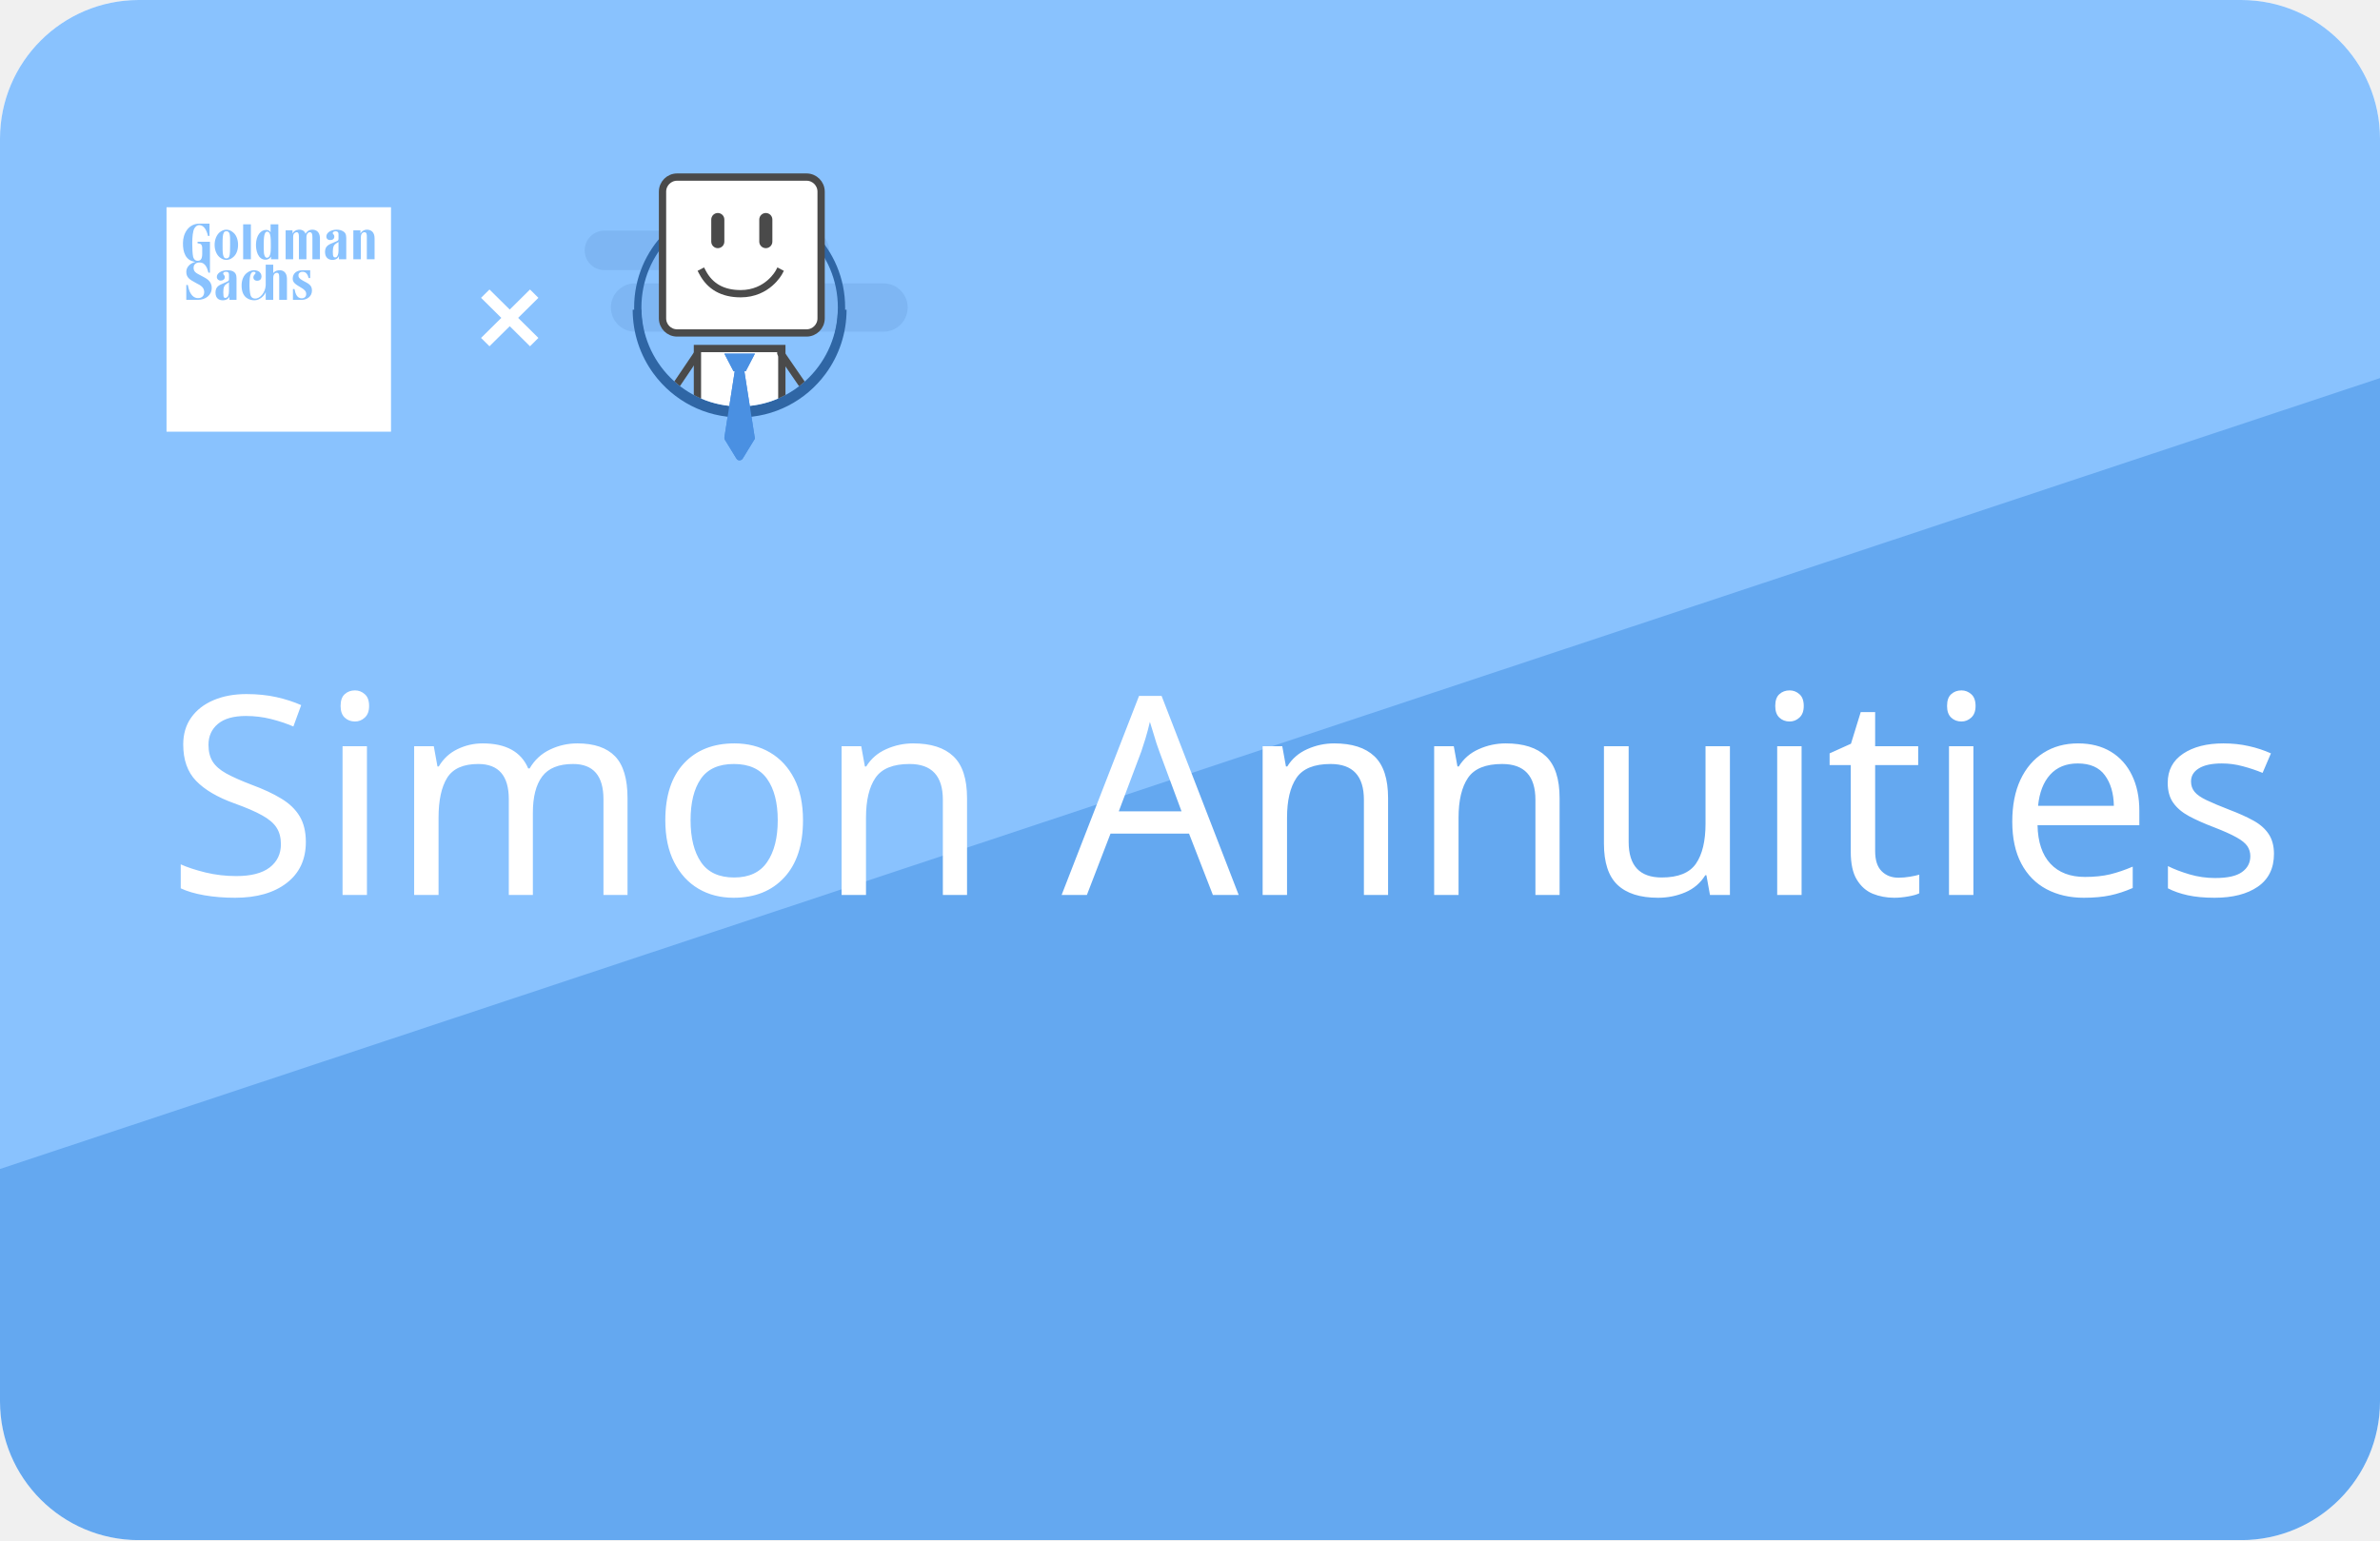
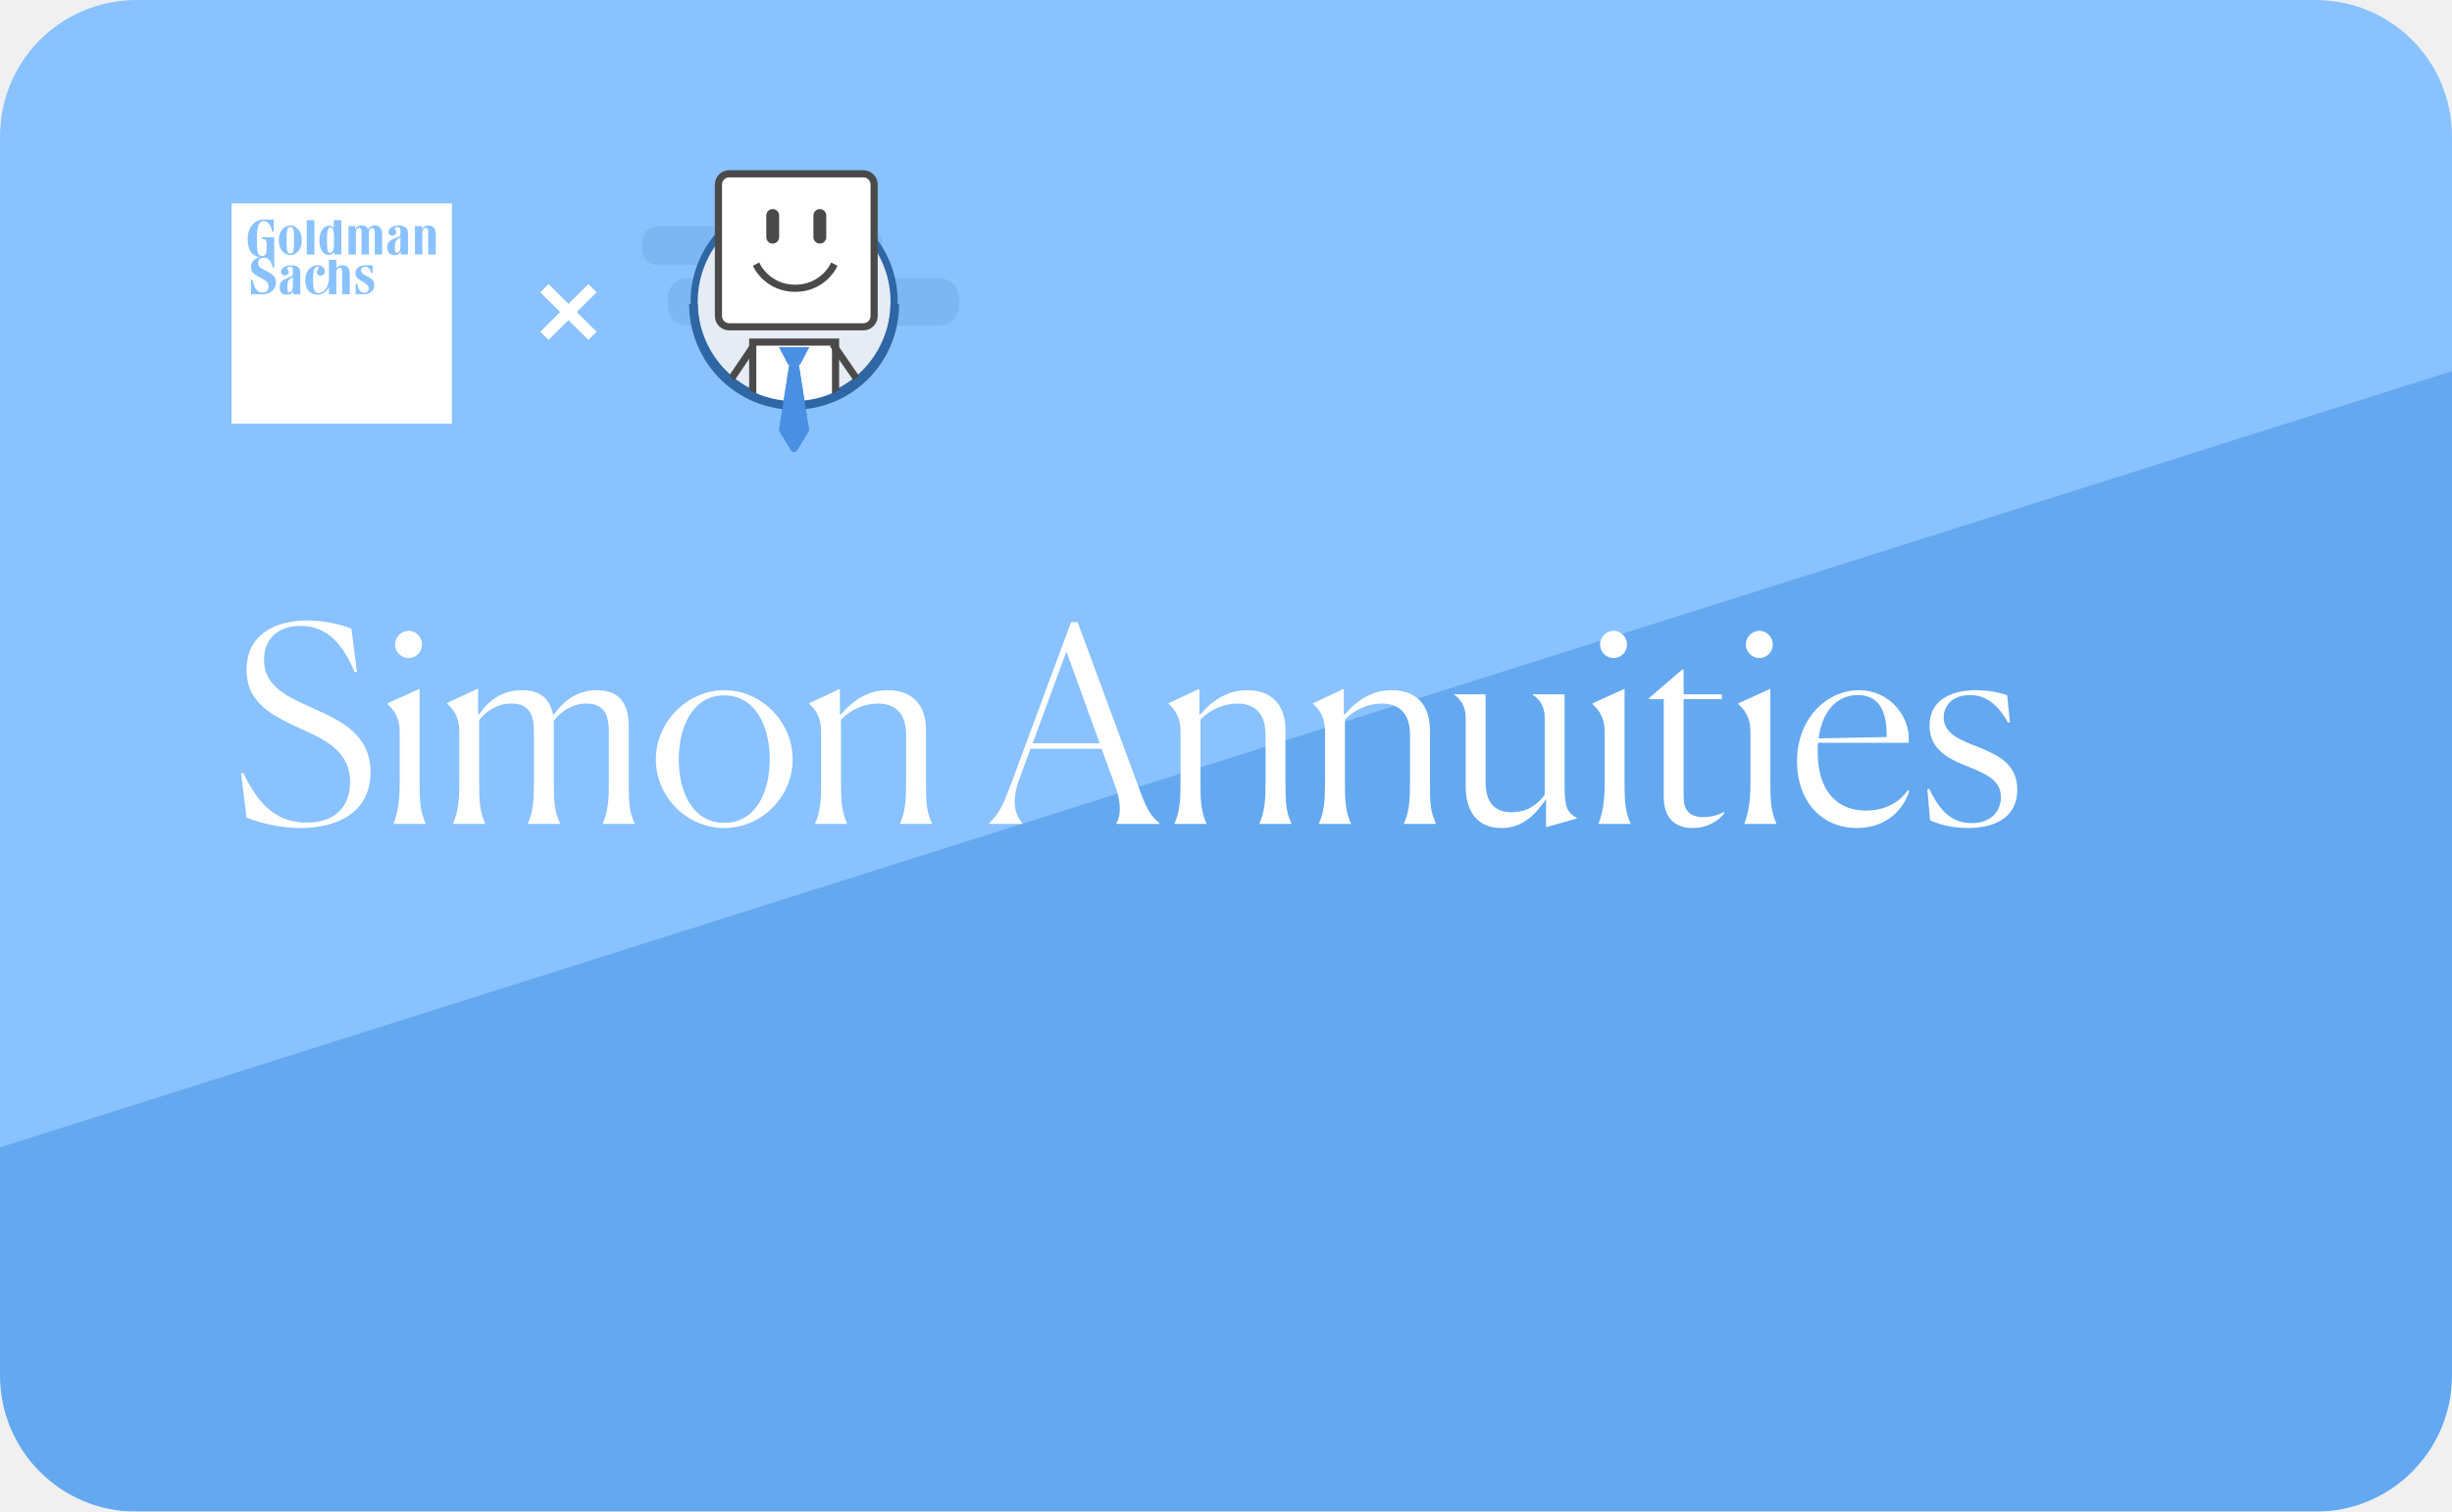
- <svg xmlns="http://www.w3.org/2000/svg" xmlns:xlink="http://www.w3.org/1999/xlink" width="343px" height="222px" viewBox="0 0 343 222" version="1.1">
-   <defs>
-     <rect id="path-1" x="0" y="0" width="343" height="222" rx="20" />
-     <ellipse id="path-3" cx="14.155" cy="14.257" rx="14.155" ry="14.257" />
-   </defs>
-   <g id="V3" stroke="none" stroke-width="1" fill="none" fill-rule="evenodd">
-     <g id="Intro-Copy-7" transform="translate(-931, -4503)">
-       <g id="Group-42-Copy-2" transform="translate(165, 3863)">
-         <g id="Group-25-Copy-8" transform="translate(766, 640)">
-           <g id="Group-23">
-             <mask id="mask-2" fill="white">
-               <use xlink:href="#path-1" />
-             </mask>
-             <use id="Mask" fill="#FFFFFF" xlink:href="#path-1" />
-             <g mask="url(#mask-2)">
-               <rect id="Rectangle" fill="#64A8F0" x="0" y="0" width="343" height="222" />
-               <polygon id="Gradient-BG-Copy" fill="#89C2FE" points="-2.38004061e-15 0 343 0 343 54.5 0 168.5" />
-             </g>
-           </g>
-           <g id="Group-8" transform="translate(24, 25)">
-             <path d="M32.351,4.87 L32.351,37.221 L32.351,37.221 L4.51966966e-13,37.221 L4.51966966e-13,37.221 L4.51966966e-13,4.87 L4.51966966e-13,4.87 L32.351,4.87 L32.351,4.87 Z M8.746,13.958 C7.854,13.958 7.216,14.425 7.248,14.954 C7.28,15.296 7.535,15.421 7.758,15.452 C8.077,15.452 8.428,15.296 8.396,14.892 C8.364,14.612 8.141,14.612 8.172,14.394 C8.172,14.238 8.396,14.176 8.523,14.176 C8.842,14.145 9.001,14.269 9.001,14.58 L9.001,14.58 L9.001,15.265 C9.001,15.483 8.938,15.514 8.3,15.794 C7.662,16.074 7.056,16.261 7.056,17.163 C7.056,18.128 7.694,18.283 8.109,18.283 C8.587,18.283 8.938,18.066 9.065,17.755 L9.065,17.755 L9.065,18.221 L10.086,18.221 L10.086,15.109 C10.086,14.549 9.926,14.332 9.639,14.145 C9.416,14.02 9.161,13.958 8.746,13.958 Z M15.379,13.149 L14.295,13.149 L14.295,16.012 L14.29,16.163 C14.222,17.162 13.493,18.064 12.764,18.034 C12.222,18.034 12.095,17.63 12.031,17.194 C11.935,16.572 11.935,15.856 11.999,15.078 C12.063,14.58 12.19,14.176 12.573,14.176 C12.86,14.176 12.892,14.363 12.764,14.487 C12.637,14.643 12.446,14.798 12.541,15.141 C12.637,15.514 13.243,15.576 13.53,15.296 C13.753,15.047 13.721,14.643 13.562,14.394 C13.37,14.083 13.051,13.958 12.573,13.958 C11.967,13.958 10.819,14.487 10.819,16.168 C10.819,17.972 11.999,18.283 12.669,18.283 C13.434,18.283 14.104,17.63 14.295,17.101 L14.295,17.101 L14.295,18.221 L15.379,18.221 L15.379,15.078 L15.383,14.952 C15.399,14.714 15.466,14.558 15.602,14.425 C15.73,14.332 15.889,14.3 15.985,14.332 C16.24,14.394 16.24,14.705 16.24,15.078 L16.24,15.078 L16.24,18.221 L17.356,18.221 L17.356,15.203 L17.351,15.045 C17.296,14.279 16.834,13.9 16.176,13.958 C15.826,13.989 15.539,14.145 15.379,14.363 L15.379,14.363 L15.379,13.149 Z M6.195,7.237 L4.728,7.237 C3.166,7.237 2.369,8.668 2.369,10.006 C2.337,11.344 2.752,12.589 4.155,12.745 C3.485,12.931 2.879,13.398 2.847,14.145 C2.847,15.016 3.294,15.265 4.25,15.794 C4.92,16.136 5.398,16.385 5.43,17.07 C5.43,17.599 5.143,17.972 4.537,17.972 C4.059,17.972 3.357,17.692 3.07,16.074 L3.07,16.074 L2.847,16.074 L2.847,18.221 L4.537,18.221 C5.589,18.221 6.514,17.568 6.514,16.51 C6.514,15.421 5.653,15.109 4.984,14.736 C4.282,14.363 3.899,14.207 3.899,13.585 C3.899,13.118 4.282,12.807 4.792,12.838 C5.271,12.838 5.558,13.149 5.717,13.429 C5.876,13.709 5.94,13.958 6.036,14.3 L6.036,14.3 L6.259,14.3 L6.259,9.851 L4.473,9.851 L4.473,10.068 C4.569,10.099 4.76,10.099 4.888,10.162 C5.047,10.255 5.143,10.442 5.143,10.753 L5.143,10.753 L5.143,11.593 C5.143,11.842 5.111,12.216 4.952,12.402 C4.856,12.527 4.697,12.589 4.473,12.589 C4.059,12.589 3.899,12.247 3.836,12.029 C3.74,11.562 3.708,10.909 3.708,10.037 C3.708,9.104 3.804,8.326 3.995,7.953 C4.187,7.641 4.41,7.423 4.792,7.454 C5.366,7.486 5.781,8.139 5.972,9.01 L5.972,9.01 L6.195,9.01 L6.195,7.237 Z M20.704,13.958 L19.588,13.958 C18.728,13.958 18.185,14.425 18.185,15.172 C18.185,15.732 18.6,15.981 19.27,16.385 C19.875,16.728 20.13,16.977 20.13,17.381 C20.13,17.786 19.843,18.003 19.461,18.003 C18.855,17.972 18.6,17.474 18.44,16.665 L18.44,16.665 L18.217,16.665 L18.217,18.221 L19.493,18.221 C20.162,18.221 20.96,17.786 20.96,16.883 C20.96,16.043 20.386,15.856 19.652,15.452 C19.078,15.141 18.982,14.892 19.014,14.612 C19.046,14.332 19.333,14.145 19.652,14.176 C20.162,14.207 20.354,14.612 20.481,15.078 L20.481,15.078 L20.704,15.078 L20.704,13.958 Z M9.001,15.701 L9.001,16.977 C9.001,17.443 8.874,17.817 8.619,17.91 C8.428,18.003 8.204,17.941 8.204,17.568 C8.172,17.225 8.172,16.977 8.204,16.728 C8.236,16.416 8.3,16.136 8.651,15.919 C8.651,15.919 9.001,15.701 9.001,15.701 L9.001,15.701 Z M8.619,8.108 C8.236,8.108 7.949,8.264 7.662,8.481 C7.216,8.855 6.929,9.539 6.929,10.286 C6.929,11.064 7.216,11.717 7.662,12.091 C7.949,12.309 8.236,12.464 8.619,12.464 C9.001,12.464 9.321,12.309 9.576,12.091 C10.054,11.717 10.309,11.064 10.309,10.286 C10.309,9.539 10.054,8.855 9.576,8.481 C9.321,8.264 9.001,8.108 8.619,8.108 Z M24.531,8.108 C23.638,8.108 23,8.575 23.032,9.135 C23.064,9.477 23.319,9.602 23.543,9.602 C23.861,9.633 24.212,9.477 24.18,9.042 C24.148,8.762 23.925,8.762 23.957,8.575 C23.957,8.419 24.18,8.357 24.308,8.326 C24.627,8.326 24.786,8.45 24.786,8.73 L24.786,8.73 L24.786,9.415 C24.786,9.664 24.722,9.695 24.117,9.944 C23.447,10.224 22.841,10.411 22.841,11.313 C22.841,12.278 23.511,12.464 23.893,12.464 C24.372,12.464 24.722,12.247 24.85,11.904 L24.85,11.904 L24.85,12.371 L25.902,12.371 L25.902,9.29 C25.902,8.73 25.711,8.481 25.424,8.326 C25.201,8.201 24.946,8.108 24.531,8.108 Z M16.113,7.33 L14.996,7.33 L14.996,8.513 L14.955,8.434 C14.844,8.258 14.638,8.139 14.359,8.139 C13.562,8.139 12.924,8.948 12.892,10.193 C12.86,11.033 13.147,12.433 14.263,12.433 C14.709,12.433 14.965,12.184 15.06,11.966 L15.06,11.966 L15.06,12.371 L16.113,12.371 L16.113,7.33 Z M28.933,8.107 L28.804,8.108 C28.389,8.139 28.071,8.388 27.943,8.668 L27.943,8.668 L27.943,8.201 L26.923,8.201 L26.923,12.371 L28.007,12.371 L28.007,9.228 C28.007,8.917 28.071,8.73 28.23,8.575 C28.358,8.481 28.517,8.45 28.613,8.481 C28.868,8.544 28.868,8.855 28.868,9.228 L28.868,12.371 L29.984,12.371 L29.984,9.353 C29.984,8.481 29.506,8.077 28.804,8.108 Z M19.149,8.105 L19.014,8.108 C18.6,8.139 18.281,8.388 18.153,8.668 L18.153,8.668 L18.153,8.201 L17.165,8.201 L17.165,12.371 L18.249,12.371 L18.249,9.228 L18.251,9.102 C18.261,8.864 18.308,8.708 18.472,8.575 C18.6,8.481 18.728,8.45 18.823,8.481 C19.053,8.538 19.076,8.795 19.078,9.118 L19.078,9.118 L19.078,12.371 L20.162,12.371 L20.162,9.197 L20.168,9.065 C20.186,8.856 20.253,8.704 20.386,8.575 C20.513,8.481 20.641,8.45 20.736,8.481 C20.991,8.544 21.023,8.855 21.023,9.228 L21.023,9.228 L21.023,12.371 L22.108,12.371 L22.108,9.353 L22.102,9.195 C22.047,8.433 21.585,8.079 20.928,8.108 C20.449,8.139 20.162,8.45 20.035,8.699 C19.875,8.264 19.525,8.077 19.014,8.108 Z M12.158,7.33 L11.042,7.33 L11.042,12.371 L12.158,12.371 L12.158,7.33 Z M8.619,8.326 C8.842,8.326 8.938,8.419 9.033,8.575 C9.193,8.886 9.161,9.539 9.161,10.286 C9.161,11.064 9.161,11.687 9.033,11.998 C8.938,12.153 8.842,12.247 8.619,12.247 C8.428,12.247 8.3,12.153 8.236,11.998 C8.093,11.718 8.078,11.186 8.077,10.515 L8.077,10.515 L8.077,10.065 C8.078,9.412 8.093,8.855 8.236,8.575 C8.3,8.419 8.428,8.326 8.619,8.326 Z M14.486,8.388 C14.646,8.388 14.709,8.45 14.805,8.544 C15.006,8.824 15.026,9.457 15.028,10.011 L15.028,10.011 L15.028,10.193 C15.028,10.815 15.06,11.624 14.805,11.966 C14.709,12.091 14.614,12.153 14.454,12.153 C14.231,12.153 14.104,11.904 14.04,11.5 C14.008,11.126 14.008,10.66 14.008,10.162 C14.008,9.322 14.072,8.388 14.486,8.388 Z M24.786,9.882 L24.786,11.157 C24.786,11.593 24.659,11.998 24.435,12.091 C24.244,12.153 24.021,12.091 23.989,11.749 C23.957,11.375 23.957,11.157 23.989,10.909 C24.021,10.597 24.085,10.317 24.435,10.099 C24.435,10.099 24.786,9.882 24.786,9.882 L24.786,9.882 Z" id="Combined-Shape" fill="#FFFFFF" />
-             <polygon id="Close" stroke="#FFFFFF" stroke-width="1.312" fill="#FFFFFF" points="46.541 17.652 49.462 20.544 52.383 17.652 52.662 17.929 49.742 20.821 52.662 23.712 52.383 23.989 49.462 21.098 46.541 23.989 46.261 23.712 49.182 20.821 46.261 17.929" />
-             <g id="Group" transform="translate(60.26087, -0)">
-               <rect id="Rectangle-7" fill="#2F66A5" opacity="0.122" x="0" y="8.237" width="35.23" height="5.703" rx="2.851" />
-               <rect id="Rectangle-7" fill="#2F66A5" opacity="0.122" x="3.775" y="15.841" width="42.779" height="6.97" rx="3.485" />
-               <g id="Rectangle-6-+-Line-5-+-Line-5-Mask" transform="translate(8.178396, 5.069048)">
-                 <mask id="mask-4" fill="white">
-                   <use xlink:href="#path-3" />
-                 </mask>
-                 <ellipse stroke="#2F66A5" stroke-width="1.05" cx="14.155" cy="14.257" rx="14.68" ry="14.782" />
-                 <path d="M20.236,20.168 L8.074,20.168 L8.074,30.523 L20.236,30.523 L20.236,20.168 Z" id="Rectangle-6" stroke="#4A4A4A" stroke-width="1.05" fill="#FFFFFF" mask="url(#mask-4)" />
-                 <line x1="7.864" y1="21.227" x2="2.516" y2="29.147" id="Line-5" stroke="#4A4A4A" stroke-width="1.05" stroke-linecap="square" mask="url(#mask-4)" />
-                 <line x1="20.131" y1="20.91" x2="25.793" y2="29.147" id="Line-5" stroke="#4A4A4A" stroke-width="1.05" stroke-linecap="square" mask="url(#mask-4)" />
-               </g>
-               <g id="Group-2" transform="translate(10.69482, 0)">
-                 <g id="Rectangle-6" transform="translate(17.61501, 28.51339)" />
-                 <g id="Group-5" transform="translate(9.436611, 24.07798)">
-                   <g id="Group-3" transform="translate(0, 1.900893)" />
-                   <path d="M0.008,13.958 L1.672,3.316 C1.717,3.03 1.985,2.834 2.272,2.879 C2.497,2.914 2.674,3.091 2.71,3.316 L4.404,14.149 L4.404,14.149 L2.638,17.029 C2.487,17.276 2.164,17.353 1.916,17.202 C1.846,17.158 1.786,17.099 1.743,17.029 L0.079,14.314 C0.014,14.207 -0.012,14.081 0.008,13.958 Z" id="Rectangle-5" fill="#4A90E2" />
-                   <polygon id="Rectangle-5" fill="#4A90E2" points="0 1.901 4.404 1.901 3.083 4.435 1.321 4.435" />
-                 </g>
-                 <g id="face">
-                   <rect id="Rectangle-3" stroke="#4A4A4A" stroke-width="1.05" fill="#FFFFFF" x="0.525" y="0.525" width="22.856" height="22.468" rx="2.1" />
-                   <path d="M6.291,14.257 C7.372,16.309 9.207,17.336 11.796,17.336 C15.678,17.336 17.3,14.257 17.3,14.257" id="Line-2" stroke="#4A4A4A" stroke-width="1.05" stroke-linecap="square" />
-                   <rect id="Rectangle-4" fill="#4A4A4A" x="7.549" y="5.703" width="1.887" height="5.069" rx="0.944" />
-                   <rect id="Rectangle-4" fill="#4A4A4A" x="14.469" y="5.703" width="1.887" height="5.069" rx="0.944" />
-                 </g>
-               </g>
-               <path d="M8.178,19.643 C8.178,22.817 9.209,25.749 10.951,28.119 C13.529,31.626 17.668,33.899 22.333,33.899 C26.999,33.899 31.137,31.626 33.716,28.119 C35.458,25.749 36.488,22.817 36.488,19.643 L36.488,19.643 L37.746,19.643 C37.746,23.012 36.677,26.221 34.727,28.873 C31.839,32.801 27.281,35.167 22.333,35.167 C17.386,35.167 12.828,32.801 9.939,28.873 C7.99,26.221 6.92,23.012 6.92,19.643 L6.92,19.643 Z" id="bottom-half-circle-border" fill="#2F66A5" fill-rule="nonzero" />
-               <g id="Group-5" transform="translate(20.13144, 24.07798)">
-                 <g id="Group-3" transform="translate(0, 1.900893)" />
-                 <path d="M0.008,13.958 L1.672,3.316 C1.717,3.03 1.985,2.834 2.272,2.879 C2.497,2.914 2.674,3.091 2.71,3.316 L4.404,14.149 L4.404,14.149 L2.638,17.029 C2.487,17.276 2.164,17.353 1.916,17.202 C1.846,17.158 1.786,17.099 1.743,17.029 L0.079,14.314 C0.014,14.207 -0.012,14.081 0.008,13.958 Z" id="Rectangle-5" fill="#4A90E2" />
-                 <polygon id="Rectangle-5" fill="#4A90E2" points="0 1.901 4.404 1.901 3.083 4.435 1.321 4.435" />
-               </g>
-             </g>
-           </g>
-           <text id="Simon-Annuities" font-family="Canela-Light, Canela" font-size="40" font-weight="300" fill="#FFFFFF">
-             <tspan x="24" y="129">Simon Annuities</tspan>
-           </text>
+ <svg xmlns="http://www.w3.org/2000/svg" width="360" height="222" viewBox="0 0 360 222" fill="none">
+   <g id="Group 25 Copy 8">
+     <g id="Group 23">
+       <rect id="Mask" width="360" height="222" rx="20" fill="white" />
+       <mask id="mask0" mask-type="alpha" maskUnits="userSpaceOnUse" x="0" y="0" width="360" height="222">
+         <rect id="Mask_2" width="360" height="222" rx="20" fill="white" />
+       </mask>
+       <g mask="url(#mask0)">
+         <g id="Group 23_2">
+           <rect id="Rectangle" width="360" height="222" fill="#64A8F0" />
+           <path id="Gradient BG Copy" fill-rule="evenodd" clip-rule="evenodd" d="M0 0H360V54.5L0 168.5L0 0Z" fill="#89C2FE" />
        </g>
      </g>
    </g>
+     <g id="Group 8">
+       <path id="Combined Shape" fill-rule="evenodd" clip-rule="evenodd" d="M66.351 62.22H34V29.869H66.351V62.22ZM40.195 32.236V34.01H39.972C39.781 33.139 39.366 32.485 38.792 32.454C38.41 32.423 38.187 32.641 37.995 32.952C37.804 33.325 37.708 34.103 37.708 35.037C37.708 35.908 37.74 36.562 37.836 37.028C37.899 37.246 38.059 37.589 38.473 37.589C38.697 37.589 38.856 37.526 38.952 37.402C39.111 37.215 39.143 36.842 39.143 36.593V35.753C39.143 35.441 39.047 35.255 38.888 35.161C38.81 35.123 38.707 35.108 38.617 35.095C38.561 35.087 38.51 35.08 38.473 35.068V34.85H40.259V39.3H40.036L40.019 39.237C39.932 38.927 39.867 38.691 39.717 38.429C39.558 38.149 39.271 37.838 38.792 37.838C38.282 37.806 37.899 38.118 37.899 38.584C37.899 39.164 38.231 39.339 38.843 39.661C38.888 39.685 38.935 39.71 38.984 39.736C39.062 39.779 39.143 39.822 39.225 39.865C39.843 40.192 40.514 40.548 40.514 41.509C40.514 42.567 39.59 43.221 38.537 43.221H36.847V41.074H37.07C37.357 42.692 38.059 42.972 38.537 42.972C39.143 42.972 39.43 42.598 39.43 42.069C39.398 41.385 38.92 41.136 38.25 40.794C37.294 40.265 36.847 40.016 36.847 39.144C36.879 38.398 37.485 37.931 38.155 37.744C36.752 37.589 36.337 36.344 36.369 35.006C36.369 33.668 37.166 32.236 38.728 32.236H40.195ZM45.042 32.33H46.158V37.371H45.042V32.33ZM56.108 34.352V37.371H55.023V34.228C55.023 33.855 54.991 33.543 54.736 33.481C54.641 33.45 54.513 33.481 54.386 33.574C54.226 33.73 54.162 33.917 54.162 34.197V37.371H53.078V34.228C53.078 33.855 53.078 33.543 52.823 33.481C52.728 33.45 52.6 33.481 52.472 33.574C52.281 33.73 52.249 33.917 52.249 34.228V37.371H51.165V33.201H52.153V33.668C52.281 33.388 52.6 33.139 53.014 33.108C53.525 33.077 53.875 33.263 54.035 33.699C54.162 33.45 54.449 33.139 54.928 33.108C55.629 33.077 56.108 33.481 56.108 34.352ZM62.007 37.371H60.923V33.201H61.943V33.668C62.071 33.388 62.389 33.139 62.804 33.108C63.506 33.077 63.984 33.481 63.984 34.352V37.371H62.868V34.228C62.868 33.855 62.868 33.543 62.613 33.481C62.517 33.45 62.358 33.481 62.23 33.574C62.071 33.73 62.007 33.917 62.007 34.228V37.371ZM43.575 33.481C43.321 33.263 43.002 33.108 42.619 33.108C42.236 33.108 41.949 33.263 41.662 33.481C41.216 33.855 40.929 34.539 40.929 35.286C40.929 36.064 41.216 36.717 41.662 37.091C41.949 37.309 42.236 37.464 42.619 37.464C43.002 37.464 43.321 37.309 43.575 37.091C44.054 36.717 44.309 36.064 44.309 35.286C44.309 34.539 44.054 33.855 43.575 33.481ZM43.033 36.997C43.161 36.686 43.161 36.064 43.161 35.286C43.161 35.176 43.162 35.069 43.162 34.964V34.964C43.166 34.355 43.17 33.84 43.033 33.574C42.938 33.419 42.842 33.325 42.619 33.325C42.428 33.325 42.3 33.419 42.236 33.574C42.077 33.886 42.077 34.539 42.077 35.286C42.077 36.064 42.077 36.686 42.236 36.997C42.3 37.153 42.428 37.246 42.619 37.246C42.842 37.246 42.938 37.153 43.033 36.997ZM54.704 38.958V40.078H54.481C54.354 39.611 54.162 39.207 53.652 39.175C53.333 39.144 53.046 39.331 53.014 39.611C52.982 39.891 53.078 40.14 53.652 40.451C53.742 40.501 53.829 40.547 53.913 40.592L53.913 40.592C54.517 40.911 54.96 41.145 54.96 41.883C54.96 42.785 54.162 43.221 53.493 43.221H52.217V41.665H52.441C52.6 42.474 52.855 42.972 53.461 43.003C53.843 43.003 54.13 42.785 54.13 42.381C54.13 41.976 53.875 41.727 53.27 41.385L53.263 41.381C52.597 40.979 52.185 40.73 52.185 40.171C52.185 39.424 52.728 38.958 53.588 38.958H54.704ZM50.113 32.33V37.371H49.06V36.966C48.965 37.184 48.709 37.433 48.263 37.433C47.147 37.433 46.86 36.033 46.892 35.192C46.924 33.948 47.562 33.139 48.359 33.139C48.678 33.139 48.901 33.294 48.996 33.512V32.33H50.113ZM48.805 33.543C49.029 33.855 49.029 34.601 49.029 35.192C49.029 35.253 49.029 35.316 49.029 35.38V35.38V35.38V35.38C49.032 35.969 49.035 36.657 48.805 36.966C48.709 37.091 48.614 37.153 48.454 37.153C48.231 37.153 48.104 36.904 48.04 36.499C48.008 36.126 48.008 35.659 48.008 35.161C48.008 34.321 48.072 33.388 48.486 33.388C48.646 33.388 48.709 33.45 48.805 33.543L48.805 33.543ZM59.902 34.29C59.902 33.73 59.711 33.481 59.424 33.325C59.201 33.201 58.946 33.108 58.531 33.108C57.638 33.108 57.001 33.574 57.032 34.135C57.064 34.477 57.319 34.601 57.543 34.601C57.861 34.632 58.212 34.477 58.18 34.041C58.164 33.897 58.097 33.827 58.04 33.768C57.986 33.712 57.941 33.665 57.957 33.574C57.957 33.419 58.18 33.356 58.308 33.325C58.627 33.325 58.786 33.45 58.786 33.73V34.414C58.786 34.663 58.722 34.695 58.117 34.944C58.073 34.962 58.03 34.979 57.988 34.997L57.987 34.997L57.987 34.997L57.986 34.997C57.37 35.251 56.841 35.469 56.841 36.313C56.841 37.277 57.511 37.464 57.893 37.464C58.372 37.464 58.722 37.246 58.85 36.904V37.371H59.902V34.29ZM58.786 34.881L58.435 35.099C58.085 35.317 58.021 35.597 57.989 35.908C57.957 36.157 57.957 36.375 57.989 36.748C58.021 37.091 58.244 37.153 58.435 37.091C58.659 36.997 58.786 36.593 58.786 36.157V34.881ZM44.086 40.109C44.086 39.549 43.926 39.331 43.639 39.144C43.416 39.02 43.161 38.958 42.746 38.958C41.854 38.958 41.216 39.424 41.248 39.953C41.28 40.296 41.535 40.42 41.758 40.451C42.077 40.451 42.428 40.296 42.396 39.891C42.38 39.752 42.317 39.682 42.262 39.621C42.205 39.558 42.156 39.503 42.172 39.393C42.172 39.238 42.396 39.175 42.523 39.175C42.842 39.144 43.002 39.269 43.002 39.58V40.265C43.002 40.483 42.938 40.514 42.3 40.794C42.252 40.815 42.204 40.835 42.157 40.856L42.157 40.856L42.157 40.856L42.157 40.856C41.574 41.106 41.056 41.329 41.056 42.163C41.056 43.127 41.694 43.283 42.109 43.283C42.587 43.283 42.938 43.065 43.065 42.754V43.221H44.086V40.109ZM43.002 40.7L42.651 40.918C42.3 41.136 42.236 41.416 42.204 41.727C42.172 41.976 42.172 42.225 42.204 42.567C42.204 42.941 42.428 43.003 42.619 42.91C42.874 42.816 43.002 42.443 43.002 41.976V40.7ZM50.176 38.958C50.878 38.895 51.356 39.331 51.356 40.203V43.221H50.24V40.078C50.24 39.704 50.24 39.393 49.985 39.331C49.889 39.3 49.73 39.331 49.602 39.424C49.443 39.58 49.379 39.767 49.379 40.078V43.221H48.295V42.1C48.104 42.63 47.434 43.283 46.669 43.283C45.999 43.283 44.819 42.972 44.819 41.167C44.819 39.487 45.967 38.958 46.573 38.958C47.051 38.958 47.37 39.082 47.562 39.393C47.721 39.642 47.753 40.047 47.53 40.296C47.242 40.576 46.637 40.514 46.541 40.14C46.457 39.84 46.594 39.684 46.715 39.545C46.732 39.525 46.748 39.506 46.764 39.487C46.892 39.362 46.86 39.175 46.573 39.175C46.19 39.175 46.063 39.58 45.999 40.078C45.935 40.856 45.935 41.571 46.031 42.194C46.095 42.63 46.222 43.034 46.764 43.034C47.53 43.065 48.295 42.069 48.295 41.011V38.149H49.379V39.362C49.539 39.144 49.826 38.989 50.176 38.958Z" fill="white" />
+       <path id="Close" fill-rule="evenodd" clip-rule="evenodd" d="M80.541 42.652L83.462 45.544L86.383 42.652L86.662 42.929L83.742 45.821L86.662 48.712L86.383 48.989L83.462 46.098L80.541 48.989L80.261 48.712L83.182 45.821L80.261 42.929L80.541 42.652Z" fill="white" stroke="white" stroke-width="1.312" />
+       <g id="Group">
+         <rect id="Rectangle 7" opacity="0.122" x="94.261" y="33.236" width="35.23" height="5.703" rx="2.362" fill="#2F66A5" />
+         <rect id="Rectangle 7_2" opacity="0.122" x="98.035" y="40.84" width="42.779" height="6.97" rx="2.888" fill="#2F66A5" />
+         <g id="Rectangle 6 + Line 5 + Line 5 Mask">
+           <path id="Mask_3" d="M116.594 59.107C124.705 59.107 131.274 52.485 131.274 44.325C131.274 36.165 124.705 29.543 116.594 29.543C108.483 29.543 101.914 36.165 101.914 44.325C101.914 52.485 108.483 59.107 116.594 59.107Z" fill="#E6ECF4" stroke="#2F66A5" stroke-width="1.05" />
+           <mask id="mask1" mask-type="alpha" maskUnits="userSpaceOnUse" x="101" y="29" width="31" height="31">
+             <path id="Mask_4" d="M116.594 59.107C124.705 59.107 131.274 52.485 131.274 44.325C131.274 36.165 124.705 29.543 116.594 29.543C108.483 29.543 101.914 36.165 101.914 44.325C101.914 52.485 108.483 59.107 116.594 59.107Z" fill="white" stroke="white" stroke-width="1.05" />
+           </mask>
+           <g mask="url(#mask1)">
+             <path id="Rectangle 6" d="M110.514 50.236H122.675V60.591H110.514V50.236Z" fill="white" stroke="#4A4A4A" stroke-width="1.05" />
+             <path id="Line 5" d="M110.303 51.295L104.956 59.215" stroke="#4A4A4A" stroke-width="1.05" stroke-linecap="square" />
+             <path id="Line 5_2" d="M122.571 50.978L128.233 59.216" stroke="#4A4A4A" stroke-width="1.05" stroke-linecap="square" />
+           </g>
+         </g>
+         <g id="Group 2">
+           <g id="Group 5">
+             <path id="Rectangle 5" fill-rule="evenodd" clip-rule="evenodd" d="M114.471 63.392C114.406 63.285 114.381 63.159 114.4 63.036L116.064 52.395C116.157 51.803 117.009 51.803 117.102 52.395L118.796 63.227L117.031 66.107C116.826 66.441 116.34 66.441 116.136 66.107L114.471 63.392Z" fill="#4A90E2" />
+             <path id="Rectangle 5_2" fill-rule="evenodd" clip-rule="evenodd" d="M114.392 50.978H118.796L117.475 53.513H115.713L114.392 50.978Z" fill="#4A90E2" />
+           </g>
+           <g id="face">
+             <rect id="Rectangle 3" x="105.481" y="25.525" width="22.856" height="22.468" rx="1.575" fill="white" stroke="#4A4A4A" stroke-width="1.05" />
+             <path id="Line 2" d="M111.247 39.256C111.247 39.256 112.869 42.335 116.751 42.335C120.634 42.335 122.256 39.256 122.256 39.256" stroke="#4A4A4A" stroke-width="1.05" stroke-linecap="square" />
+             <rect id="Rectangle 4" x="112.505" y="30.703" width="1.887" height="5.069" rx="0.944" fill="#4A4A4A" />
+             <rect id="Rectangle 4_2" x="119.425" y="30.703" width="1.887" height="5.069" rx="0.944" fill="#4A4A4A" />
+           </g>
+         </g>
+         <path id="bottom half circle border" fill-rule="evenodd" clip-rule="evenodd" d="M130.749 44.643H132.007C132.007 48.012 130.938 51.221 128.988 53.873C126.1 57.801 121.541 60.166 116.594 60.166C111.647 60.166 107.089 57.801 104.2 53.873C102.251 51.221 101.181 48.012 101.181 44.643H102.439C102.439 47.817 103.469 50.749 105.211 53.119C107.79 56.626 111.929 58.899 116.594 58.899C121.26 58.899 125.398 56.626 127.977 53.119C129.719 50.749 130.749 47.817 130.749 44.643Z" fill="#2F66A5" />
+         <g id="Group 5_2">
+           <path id="Rectangle 5_3" fill-rule="evenodd" clip-rule="evenodd" d="M114.471 63.392C114.406 63.285 114.381 63.159 114.4 63.036L116.064 52.395C116.157 51.803 117.009 51.803 117.102 52.395L118.796 63.227L117.031 66.107C116.826 66.441 116.34 66.441 116.136 66.107L114.471 63.392Z" fill="#4A90E2" />
+           <path id="Rectangle 5_4" fill-rule="evenodd" clip-rule="evenodd" d="M114.392 50.978H118.796L117.475 53.513H115.713L114.392 50.978Z" fill="#4A90E2" />
+         </g>
+       </g>
+     </g>
+     <path id="Simon Annuities" d="M52.4 98.64L51.6 92.32C49.84 91.64 47.52 91.12 45.12 91.12C40.16 91.12 36.2 93.36 36.2 98.36C36.2 103.52 40.4 105.24 44.44 107.16C48.08 108.76 51.4 110.52 51.4 114.88C51.4 118.28 49.36 120.8 45.08 120.8C40.92 120.8 38.12 118.6 35.72 113.48L35.4 113.6L36.2 120.08C38.6 121 41.4 121.6 44.12 121.6C49.6 121.6 54.4 119.28 54.4 113.4C54.4 108 50.24 105.92 46.2 104.12C42.36 102.4 38.76 100.92 38.76 96.88C38.76 94.16 40.48 91.92 44.16 91.92C47.16 91.92 49.92 93.48 52.08 98.76L52.4 98.64ZM61.96 94.64C61.96 93.56 61.08 92.64 60 92.64C58.92 92.64 58 93.56 58 94.64C58 95.76 58.92 96.64 60 96.64C61.08 96.64 61.96 95.76 61.96 94.64ZM57.8 120.92V121H62.48V120.92C61.68 119.16 61.6 117.56 61.6 114.8V101.16L56.92 103.28V103.44C57.84 104.24 58.68 105.44 58.68 107.4V114.84C58.68 117.6 58.44 119.16 57.8 120.92ZM71.231 121V120.92C70.431 119.2 70.351 117.6 70.351 114.88V105.76C71.511 104.28 73.151 103.32 75.111 103.32C77.791 103.32 78.391 105.16 78.391 107.4V114.92C78.391 117.52 78.271 119.2 77.511 120.92V121H82.231V120.92C81.391 119.2 81.311 117.68 81.311 114.88V105.8C82.551 104.32 84.151 103.32 86.111 103.32C88.791 103.32 89.391 105.16 89.391 107.4V114.92C89.391 117.52 89.271 119.2 88.511 120.92V121H93.191V120.92C92.351 119.24 92.311 117.64 92.311 114.88V106.76C92.311 103.4 91.031 101.36 87.631 101.36C84.951 101.36 82.871 102.72 81.311 104.96L81.191 104.92C80.751 102.68 79.391 101.36 76.631 101.36C73.951 101.36 71.831 102.68 70.351 104.92L70.191 104.88V101.12L65.631 103.24V103.32C66.591 104.16 67.431 105.32 67.431 107.4V114.92C67.431 117.68 67.271 119.2 66.511 120.92V121H71.231ZM106.334 121.6C111.814 121.6 116.374 117.04 116.374 111.52C116.374 106 111.814 101.36 106.334 101.36C100.934 101.36 96.294 106 96.294 111.52C96.294 117.04 100.854 121.6 106.334 121.6ZM106.334 120.84C101.814 120.84 99.654 116.48 99.654 111.52C99.654 106.52 101.854 102.12 106.334 102.12C110.814 102.12 113.014 106.52 113.014 111.52C113.014 116.48 110.854 120.84 106.334 120.84ZM124.355 121V120.92C123.555 119.16 123.475 117.56 123.475 114.8V105.68C125.035 104.08 127.035 103.32 128.915 103.32C131.955 103.32 133.035 105.4 133.035 107.84V114.84C133.035 117.52 132.915 119.16 132.155 120.92V121H136.835V120.92C135.995 119.2 135.955 117.64 135.955 114.8V107.2C135.955 103.56 133.995 101.36 130.315 101.36C127.635 101.36 125.355 102.68 123.475 104.92L123.315 104.88V101.16L118.795 103.28V103.36C119.715 104.16 120.555 105.32 120.555 107.36V114.84C120.555 117.6 120.435 119.2 119.675 120.92V121H124.355ZM156.573 95.68L161.453 109.16H151.613L156.573 95.68ZM150.093 121V120.92C149.213 119.84 148.333 118 149.653 114.44L151.293 109.96H161.733L163.733 115.44C164.733 118.16 164.493 120 163.893 120.92V121H170.253V120.92C168.893 119.76 168.333 118.8 167.173 115.6L158.213 91.36H157.253L148.413 115.2C147.333 118 146.933 119.2 145.213 120.92V121H150.093ZM177.128 121V120.92C176.328 119.16 176.248 117.56 176.248 114.8V105.68C177.808 104.08 179.808 103.32 181.688 103.32C184.728 103.32 185.808 105.4 185.808 107.84V114.84C185.808 117.52 185.688 119.16 184.928 120.92V121H189.608V120.92C188.768 119.2 188.728 117.64 188.728 114.8V107.2C188.728 103.56 186.768 101.36 183.088 101.36C180.408 101.36 178.128 102.68 176.248 104.92L176.088 104.88V101.16L171.568 103.28V103.36C172.488 104.16 173.328 105.32 173.328 107.36V114.84C173.328 117.6 173.208 119.2 172.448 120.92V121H177.128ZM198.339 121V120.92C197.539 119.16 197.459 117.56 197.459 114.8V105.68C199.019 104.08 201.019 103.32 202.899 103.32C205.939 103.32 207.019 105.4 207.019 107.84V114.84C207.019 117.52 206.899 119.16 206.139 120.92V121H210.819V120.92C209.979 119.2 209.939 117.64 209.939 114.8V107.2C209.939 103.56 207.979 101.36 204.299 101.36C201.619 101.36 199.339 102.68 197.459 104.92L197.299 104.88V101.16L192.779 103.28V103.36C193.699 104.16 194.539 105.32 194.539 107.36V114.84C194.539 117.6 194.419 119.2 193.659 120.92V121H198.339ZM226.99 117.36V121.48L231.51 120.2V120.12C230.23 119.36 229.71 118.8 229.71 115.48V101.96H225.03V102.04C226.19 102.76 226.79 103.88 226.79 105.4V116.72C225.79 118.12 224.23 119.28 221.95 119.28C219.39 119.28 218.11 117.8 218.11 114.8V101.96H213.51V102.04C214.51 102.72 215.19 103.8 215.19 105.4V115.44C215.19 119.24 216.95 121.6 220.43 121.6C223.67 121.6 225.51 119.48 226.99 117.36ZM238.874 94.64C238.874 93.56 237.994 92.64 236.914 92.64C235.834 92.64 234.914 93.56 234.914 94.64C234.914 95.76 235.834 96.64 236.914 96.64C237.994 96.64 238.874 95.76 238.874 94.64ZM234.714 120.92V121H239.394V120.92C238.594 119.16 238.514 117.56 238.514 114.8V101.16L233.834 103.28V103.44C234.754 104.24 235.594 105.44 235.594 107.4V114.84C235.594 117.6 235.354 119.16 234.714 120.92ZM248.509 121.6C250.749 121.6 252.389 120.48 253.189 119.4L253.109 119.24C252.669 119.52 251.509 120 250.069 120C248.029 120 247.189 118.96 247.189 117V102.68H252.789V101.96H247.189V98.32H246.989L242.109 102.52V102.68H244.269V117C244.269 120.6 246.389 121.6 248.509 121.6ZM260.28 94.64C260.28 93.56 259.4 92.64 258.32 92.64C257.24 92.64 256.32 93.56 256.32 94.64C256.32 95.76 257.24 96.64 258.32 96.64C259.4 96.64 260.28 95.76 260.28 94.64ZM256.12 120.92V121H260.8V120.92C260 119.16 259.92 117.56 259.92 114.8V101.16L255.24 103.28V103.44C256.16 104.24 257 105.44 257 107.4V114.84C257 117.6 256.76 119.16 256.12 120.92ZM280.316 116.16L280.116 116.04C278.716 118.08 276.396 119.04 273.956 119.04C269.436 119.04 266.876 115.84 266.876 110.44V109.76C266.876 109.52 266.876 109.28 266.916 109.08H280.236C280.556 105.36 277.556 101.36 272.916 101.36C268.276 101.36 263.836 105.44 263.836 111.8C263.836 117.56 267.356 121.6 272.636 121.6C276.596 121.6 279.316 119.32 280.316 116.16ZM272.756 102.08C275.516 102.08 276.996 103.92 276.996 107.92V108.24L266.996 108.44C267.516 104.6 269.556 102.08 272.756 102.08ZM295.094 106.04L294.694 102.12C293.614 101.68 291.814 101.36 290.054 101.36C286.694 101.36 283.294 102.68 283.294 106.56C283.294 110.28 286.454 111.6 289.094 112.64C291.774 113.72 293.774 114.68 293.774 117.08C293.774 119.04 292.414 120.88 289.494 120.88C286.774 120.88 284.894 119.36 283.254 115.84L282.974 115.92L283.374 120.48C284.774 121.08 286.574 121.6 288.934 121.6C293.374 121.6 296.174 119.68 296.174 116C296.174 112.12 293.254 110.88 290.494 109.72C287.734 108.68 285.374 107.72 285.374 105.36C285.374 103.44 286.854 102.08 289.214 102.08C291.134 102.08 293.054 102.96 294.814 106.12L295.094 106.04Z" fill="white" />
  </g>
</svg>
